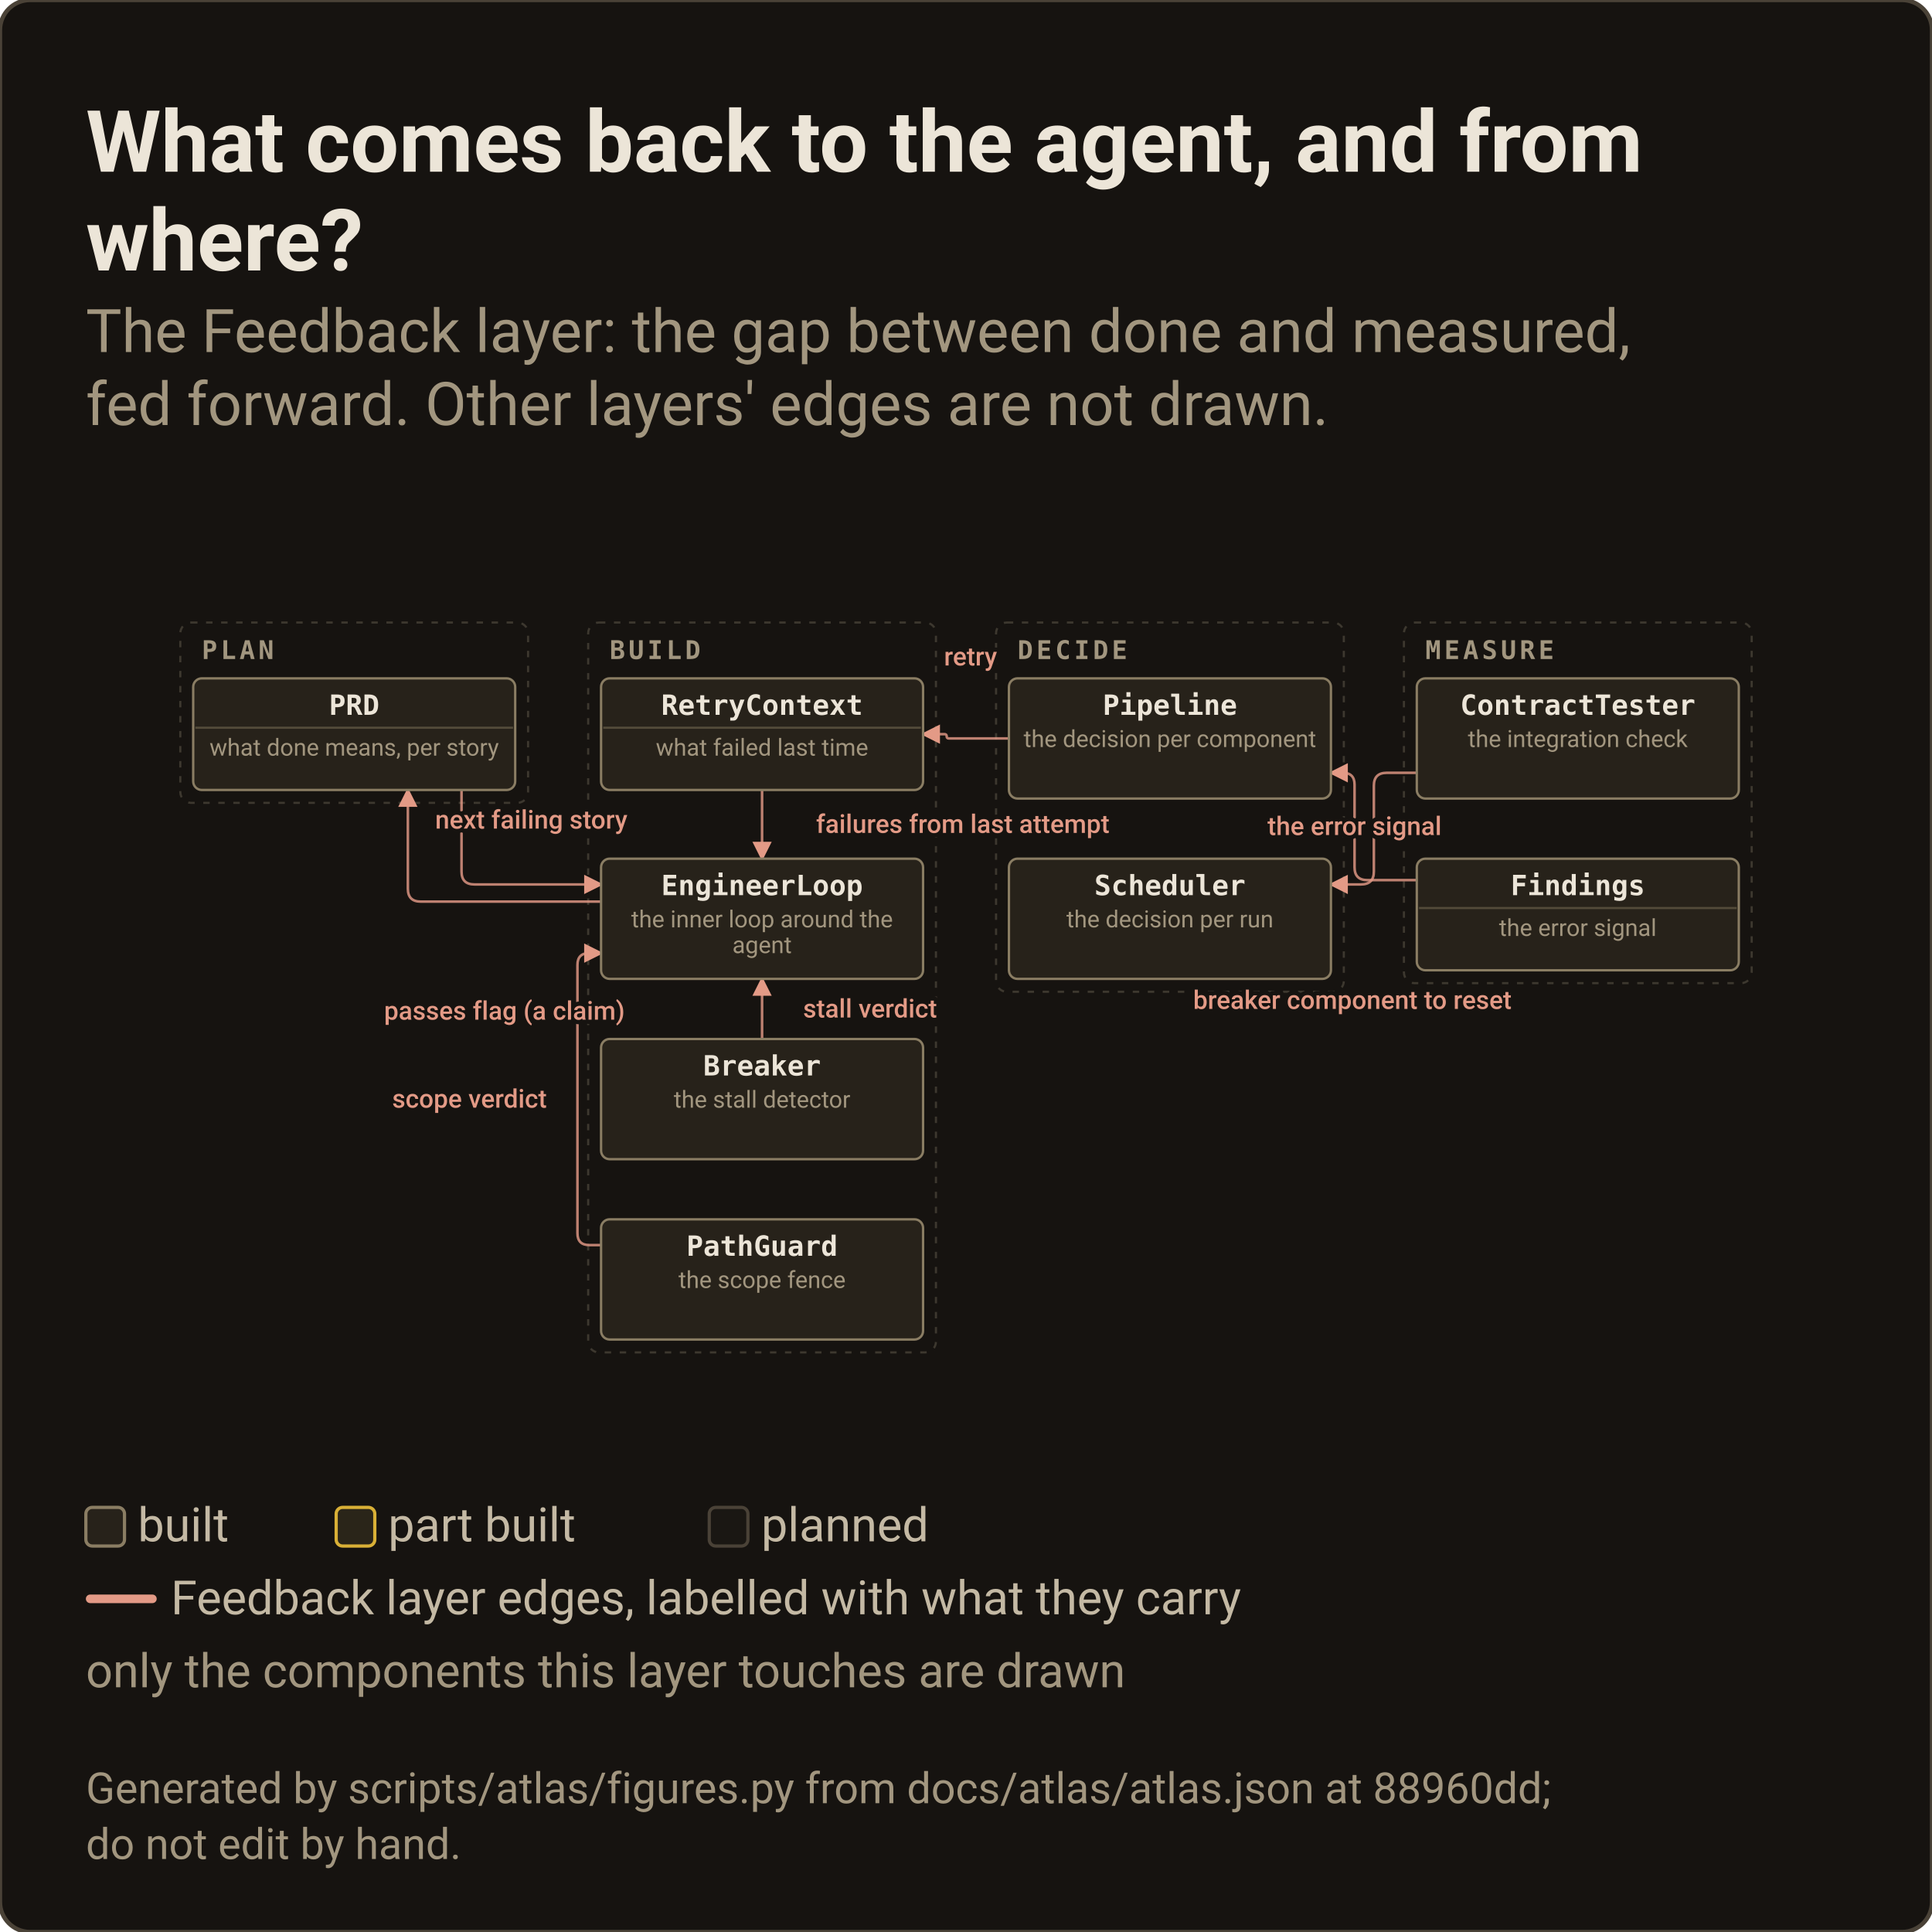
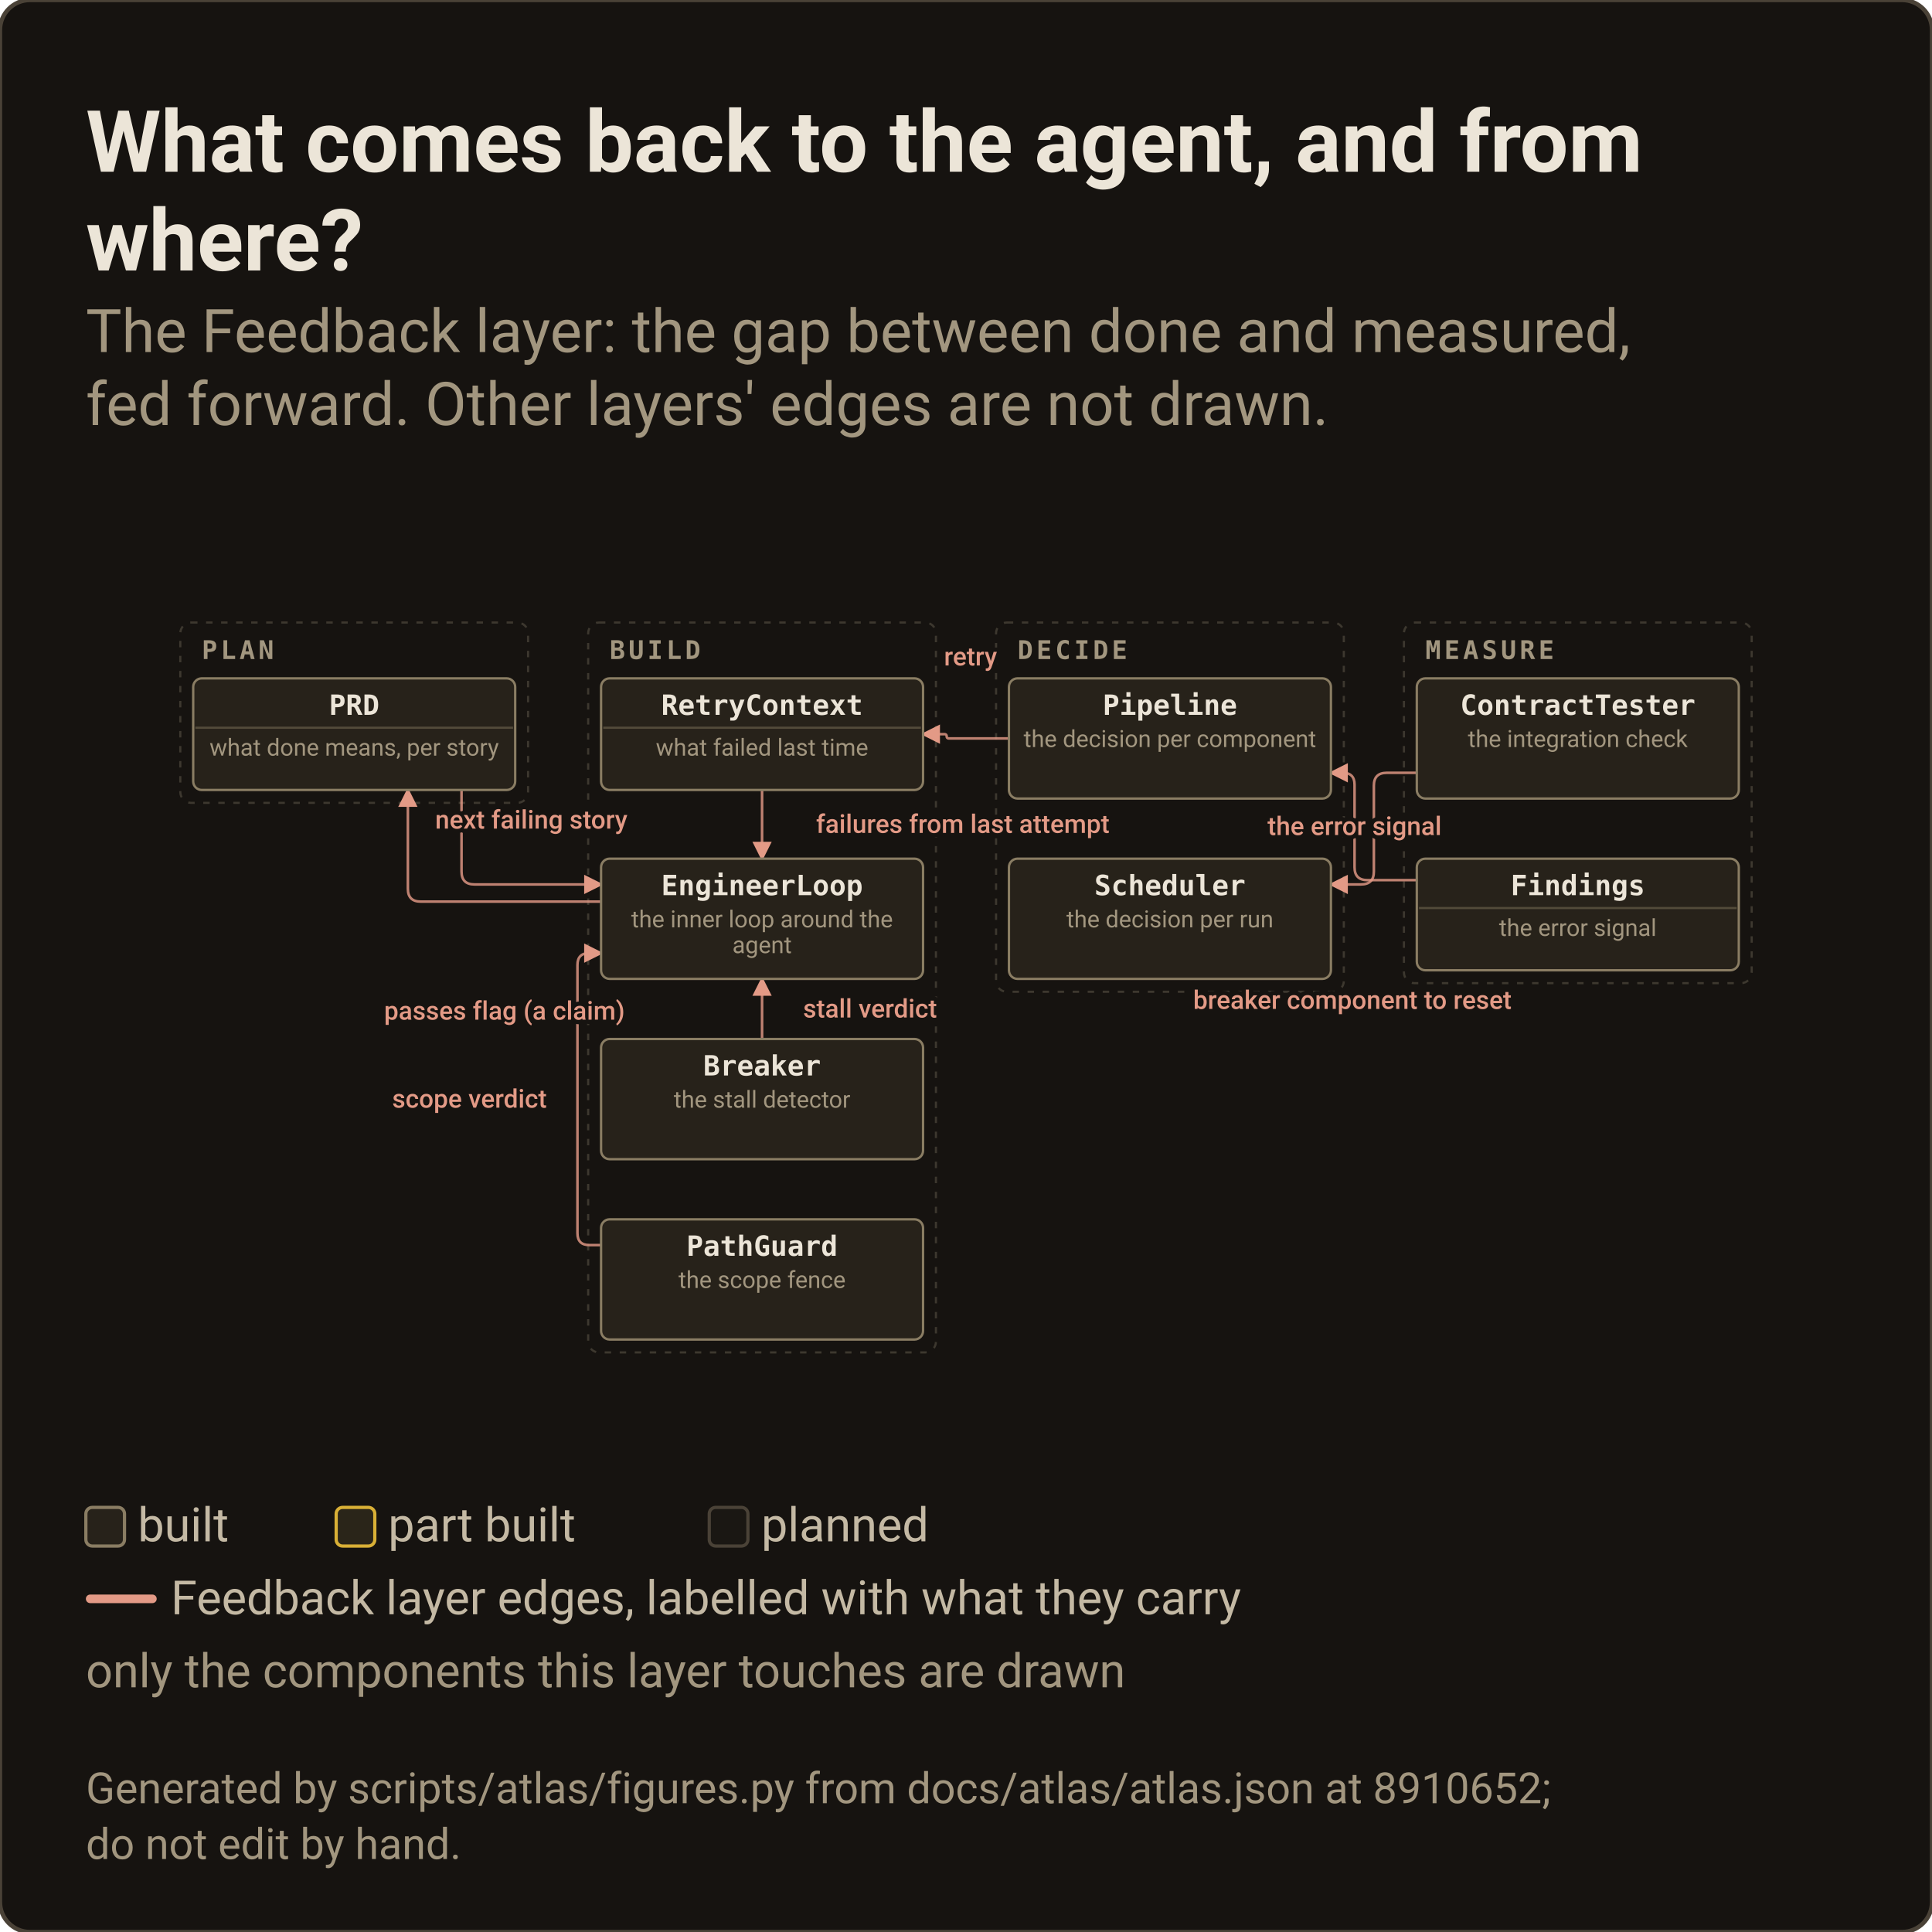
<svg xmlns="http://www.w3.org/2000/svg" width="900" height="900" viewBox="0 0 900 900" role="img" aria-label="Feedback layer of the kstrl system map">
  <rect x="0" y="0" width="900" height="900" rx="14" fill="#161310" stroke="#4A4237" stroke-width="2" />
  <text x="40.0" y="80.0" class="c0">What comes back to the agent, and from</text>
  <text x="40.0" y="126.0" class="c0">where?</text>
  <text x="40.0" y="164.0" class="c1">The Feedback layer: the gap between done and measured,</text>
  <text x="40.0" y="198.0" class="c1">fed forward. Other layers' edges are not drawn.</text>
  <svg id="map" x="76.0" y="216.0" width="748" height="464" viewBox="0 0 748 464" overflow="visible">
    <defs>
      <marker id="map-m-work" viewBox="0 0 8 8" refX="7" refY="4" markerUnits="userSpaceOnUse" markerWidth="9" markerHeight="9" orient="auto-start-reverse">
        <path d="M0,0 L8,4 L0,8 z" fill="#D9CDB2" />
      </marker>
      <marker id="map-m-measure" viewBox="0 0 8 8" refX="7" refY="4" markerUnits="userSpaceOnUse" markerWidth="9" markerHeight="9" orient="auto-start-reverse">
        <path d="M0,0 L8,4 L0,8 z" fill="#82A7BA" />
      </marker>
      <marker id="map-m-feedback" viewBox="0 0 8 8" refX="7" refY="4" markerUnits="userSpaceOnUse" markerWidth="9" markerHeight="9" orient="auto-start-reverse">
        <path d="M0,0 L8,4 L0,8 z" fill="#E39A86" />
      </marker>
      <marker id="map-m-operator" viewBox="0 0 8 8" refX="7" refY="4" markerUnits="userSpaceOnUse" markerWidth="9" markerHeight="9" orient="auto-start-reverse">
        <path d="M0,0 L8,4 L0,8 z" fill="#DD9BBD" />
      </marker>
      <marker id="map-m-trust" viewBox="0 0 8 8" refX="7" refY="4" markerUnits="userSpaceOnUse" markerWidth="9" markerHeight="9" orient="auto-start-reverse">
        <path d="M0,0 L8,4 L0,8 z" fill="#B48EC9" />
      </marker>
      <marker id="map-m-learn" viewBox="0 0 8 8" refX="7" refY="4" markerUnits="userSpaceOnUse" markerWidth="9" markerHeight="9" orient="auto-start-reverse">
        <path d="M0,0 L8,4 L0,8 z" fill="#86C9A9" />
      </marker>
      <marker id="map-m-record" viewBox="0 0 8 8" refX="7" refY="4" markerUnits="userSpaceOnUse" markerWidth="9" markerHeight="9" orient="auto-start-reverse">
        <path d="M0,0 L8,4 L0,8 z" fill="#B7C27C" />
      </marker>
      <marker id="map-m-change" viewBox="0 0 8 8" refX="7" refY="4" markerUnits="userSpaceOnUse" markerWidth="9" markerHeight="9" orient="auto-start-reverse">
        <path d="M0,0 L8,4 L0,8 z" fill="#E26D5A" />
      </marker>
      <marker id="map-m-reach" viewBox="0 0 8 8" refX="7" refY="4" markerUnits="userSpaceOnUse" markerWidth="9" markerHeight="9" orient="auto-start-reverse">
        <path d="M0,0 L8,4 L0,8 z" fill="#E5A84F" />
      </marker>
    </defs>
    <style>#map .node.quiet{opacity:.42}#map .node.planned{opacity:.5}#map .node.planned.quiet{opacity:.3}#map .node.meas .node__box{stroke:#82A7BA;stroke-width:2.2}#map .node.acts .node__box{stroke:#E5A84F;stroke-width:2.4}#map .node__ring{display:none;fill:none;stroke:#82A7BA;stroke-width:1.6}#map .node.meas .node__ring{display:inline}#map .flow.planned{opacity:.35}#map .flowlbl.planned{opacity:.5}#map .flow.off,#map .flowlbl.off{display:none}#map .flow.hot{opacity:1;stroke-opacity:1;stroke-width:2.6}#map .flowlbl.hot{opacity:1}</style>
    <rect x="8.0" y="74.0" width="162.0" height="84.0" rx="5" fill="none" stroke="#A2967F" stroke-opacity=".28" stroke-width="1" stroke-dasharray="3 4" />
    <text x="18.0" y="91.0" class="t1">PLAN</text>
    <rect x="198.0" y="74.0" width="162.0" height="340.0" rx="5" fill="none" stroke="#A2967F" stroke-opacity=".28" stroke-width="1" stroke-dasharray="3 4" />
    <text x="208.0" y="91.0" class="t1">BUILD</text>
    <rect x="388.0" y="74.0" width="162.0" height="172.0" rx="5" fill="none" stroke="#A2967F" stroke-opacity=".28" stroke-width="1" stroke-dasharray="3 4" />
    <text x="398.0" y="91.0" class="t1">DECIDE</text>
    <rect x="578.0" y="74.0" width="162.0" height="168.0" rx="5" fill="none" stroke="#A2967F" stroke-opacity=".28" stroke-width="1" stroke-dasharray="3 4" />
    <text x="588.0" y="91.0" class="t1">MEASURE</text>
    <g data-layer="flow">
      <path id="map-f15" class="flow build" data-edge="15" data-from="RetryContext" data-to="EngineerLoop" data-art="failures from last attempt" data-kind="build" data-layer="feedback" d="M 279.0 152.0 L 279.0 184.0" fill="none" stroke="#E39A86" stroke-opacity="0.82" stroke-width="1.2" stroke-linecap="round" marker-end="url(#map-m-feedback)" />
      <path id="map-f19" class="flow build" data-edge="19" data-from="PRD" data-to="EngineerLoop" data-art="next failing story" data-kind="build" data-layer="feedback" d="M 139.0 152.0 L 139.0 190.0 Q 139.0 196.0 145.0 196.0 L 204.0 196.0" fill="none" stroke="#E39A86" stroke-opacity="0.82" stroke-width="1.2" stroke-linecap="round" marker-end="url(#map-m-feedback)" />
      <path id="map-f20" class="flow build" data-edge="20" data-from="EngineerLoop" data-to="PRD" data-art="passes flag (a claim)" data-kind="build" data-layer="feedback" d="M 204.0 204.0 L 120.0 204.0 Q 114.0 204.0 114.0 198.0 L 114.0 152.0" fill="none" stroke="#E39A86" stroke-opacity="0.82" stroke-width="1.2" stroke-linecap="round" marker-end="url(#map-m-feedback)" />
      <path id="map-f21" class="flow build" data-edge="21" data-from="Breaker" data-to="EngineerLoop" data-art="stall verdict" data-kind="build" data-layer="feedback" d="M 279.0 268.0 L 279.0 240.0" fill="none" stroke="#E39A86" stroke-opacity="0.82" stroke-width="1.2" stroke-linecap="round" marker-end="url(#map-m-feedback)" />
      <path id="map-f22" class="flow build" data-edge="22" data-from="PathGuard" data-to="EngineerLoop" data-art="scope verdict" data-kind="build" data-layer="feedback" d="M 204.0 364.0 L 198.5 364.0 Q 193.0 364.0 193.0 358.5 L 193.0 233.5 Q 193.0 228.0 198.5 228.0 L 204.0 228.0" fill="none" stroke="#E39A86" stroke-opacity="0.82" stroke-width="1.2" stroke-linecap="round" marker-end="url(#map-m-feedback)" />
      <path id="map-f35" class="flow decide" data-edge="35" data-from="Findings" data-to="Pipeline" data-art="the error signal" data-kind="decide" data-layer="feedback" d="M 584.0 194.0 L 561.0 194.0 Q 555.0 194.0 555.0 188.0 L 555.0 149.5 Q 555.0 144.0 549.5 144.0 L 544.0 144.0" fill="none" stroke="#E39A86" stroke-opacity="0.82" stroke-width="1.2" stroke-linecap="round" marker-end="url(#map-m-feedback)" />
      <path id="map-f36" class="flow decide" data-edge="36" data-from="Pipeline" data-to="RetryContext" data-art="retry" data-kind="decide" data-layer="feedback" d="M 394.0 128.0 L 366.0 128.0 Q 365.0 128.0 365.0 127.0 L 365.0 127.0 Q 365.0 126.0 364.0 126.0 L 354.0 126.0" fill="none" stroke="#E39A86" stroke-opacity="0.82" stroke-width="1.2" stroke-linecap="round" marker-end="url(#map-m-feedback)" />
      <path id="map-f42" class="flow decide" data-edge="42" data-from="ContractTester" data-to="Scheduler" data-art="breaker component to reset" data-kind="decide" data-layer="feedback" d="M 584.0 144.0 L 570.0 144.0 Q 564.0 144.0 564.0 150.0 L 564.0 190.0 Q 564.0 196.0 558.0 196.0 L 544.0 196.0" fill="none" stroke="#E39A86" stroke-opacity="0.82" stroke-width="1.2" stroke-linecap="round" marker-end="url(#map-m-feedback)" />
    </g>
    <g class="node built" data-id="PRD" data-kind="store" data-state="built" data-region="plan" role="button" tabindex="0" aria-label="PRD, what done means, per story, built">
      <rect class="node__box" x="14.0" y="100.0" width="150.0" height="52.0" rx="4.0" fill="#27221A" stroke="#8A7D63" stroke-width="1.1" />
      <rect class="node__ring" x="17.0" y="103.0" width="144.0" height="46.0" rx="3.0" />
      <text x="89.0" y="117.0" class="t2">PRD</text>
      <line x1="15.0" y1="123.0" x2="163.0" y2="123.0" stroke="#8A7D63" stroke-opacity=".45" stroke-width="1" />
      <g data-layer="job">
        <text x="89.0" y="136.0" class="t3">what done means, per story</text>
      </g>
    </g>
    <g class="node built" data-id="RetryContext" data-kind="store" data-state="built" data-region="build" role="button" tabindex="0" aria-label="RetryContext, what failed last time, built">
      <rect class="node__box" x="204.0" y="100.0" width="150.0" height="52.0" rx="4.0" fill="#27221A" stroke="#8A7D63" stroke-width="1.1" />
      <rect class="node__ring" x="207.0" y="103.0" width="144.0" height="46.0" rx="3.0" />
      <text x="279.0" y="117.0" class="t2">RetryContext</text>
      <line x1="205.0" y1="123.0" x2="353.0" y2="123.0" stroke="#8A7D63" stroke-opacity=".45" stroke-width="1" />
      <g data-layer="job">
        <text x="279.0" y="136.0" class="t3">what failed last time</text>
      </g>
    </g>
    <g class="node built" data-id="EngineerLoop" data-kind="component" data-state="built" data-region="build" role="button" tabindex="0" aria-label="EngineerLoop, the inner loop around the agent, built">
      <rect class="node__box" x="204.0" y="184.0" width="150.0" height="56.0" rx="4.0" fill="#27221A" stroke="#8A7D63" stroke-width="1.1" />
      <rect class="node__ring" x="207.0" y="187.0" width="144.0" height="50.0" rx="3.0" />
      <text x="279.0" y="201.0" class="t2">EngineerLoop</text>
      <g data-layer="job">
        <text x="279.0" y="216.0" class="t3">the inner loop around the</text>
        <text x="279.0" y="228.0" class="t3">agent</text>
      </g>
    </g>
    <g class="node built" data-id="Breaker" data-kind="component" data-state="built" data-region="build" role="button" tabindex="0" aria-label="Breaker, the stall detector, built">
      <rect class="node__box" x="204.0" y="268.0" width="150.0" height="56.0" rx="4.0" fill="#27221A" stroke="#8A7D63" stroke-width="1.1" />
      <rect class="node__ring" x="207.0" y="271.0" width="144.0" height="50.0" rx="3.0" />
      <text x="279.0" y="285.0" class="t2">Breaker</text>
      <g data-layer="job">
        <text x="279.0" y="300.0" class="t3">the stall detector</text>
      </g>
    </g>
    <g class="node built" data-id="PathGuard" data-kind="component" data-state="built" data-region="build" role="button" tabindex="0" aria-label="PathGuard, the scope fence, built">
      <rect class="node__box" x="204.0" y="352.0" width="150.0" height="56.0" rx="4.0" fill="#27221A" stroke="#8A7D63" stroke-width="1.1" />
      <rect class="node__ring" x="207.0" y="355.0" width="144.0" height="50.0" rx="3.0" />
      <text x="279.0" y="369.0" class="t2">PathGuard</text>
      <g data-layer="job">
        <text x="279.0" y="384.0" class="t3">the scope fence</text>
      </g>
    </g>
    <g class="node built" data-id="ContractTester" data-kind="component" data-state="built" data-region="measure" role="button" tabindex="0" aria-label="ContractTester, the integration check, built">
      <rect class="node__box" x="584.0" y="100.0" width="150.0" height="56.0" rx="4.0" fill="#27221A" stroke="#8A7D63" stroke-width="1.1" />
      <rect class="node__ring" x="587.0" y="103.0" width="144.0" height="50.0" rx="3.0" />
      <text x="659.0" y="117.0" class="t2">ContractTester</text>
      <g data-layer="job">
        <text x="659.0" y="132.0" class="t3">the integration check</text>
      </g>
    </g>
    <g class="node built" data-id="Findings" data-kind="store" data-state="built" data-region="measure" role="button" tabindex="0" aria-label="Findings, the error signal, built">
      <rect class="node__box" x="584.0" y="184.0" width="150.0" height="52.0" rx="4.0" fill="#27221A" stroke="#8A7D63" stroke-width="1.1" />
      <rect class="node__ring" x="587.0" y="187.0" width="144.0" height="46.0" rx="3.0" />
      <text x="659.0" y="201.0" class="t2">Findings</text>
      <line x1="585.0" y1="207.0" x2="733.0" y2="207.0" stroke="#8A7D63" stroke-opacity=".45" stroke-width="1" />
      <g data-layer="job">
        <text x="659.0" y="220.0" class="t3">the error signal</text>
      </g>
    </g>
    <g class="node built" data-id="Pipeline" data-kind="component" data-state="built" data-region="decide" role="button" tabindex="0" aria-label="Pipeline, the decision per component, built">
      <rect class="node__box" x="394.0" y="100.0" width="150.0" height="56.0" rx="4.0" fill="#27221A" stroke="#8A7D63" stroke-width="1.1" />
      <rect class="node__ring" x="397.0" y="103.0" width="144.0" height="50.0" rx="3.0" />
      <text x="469.0" y="117.0" class="t2">Pipeline</text>
      <g data-layer="job">
        <text x="469.0" y="132.0" class="t3">the decision per component</text>
      </g>
    </g>
    <g class="node built" data-id="Scheduler" data-kind="component" data-state="built" data-region="decide" role="button" tabindex="0" aria-label="Scheduler, the decision per run, built">
      <rect class="node__box" x="394.0" y="184.0" width="150.0" height="56.0" rx="4.0" fill="#27221A" stroke="#8A7D63" stroke-width="1.1" />
      <rect class="node__ring" x="397.0" y="187.0" width="144.0" height="50.0" rx="3.0" />
      <text x="469.0" y="201.0" class="t2">Scheduler</text>
      <g data-layer="job">
        <text x="469.0" y="216.0" class="t3">the decision per run</text>
      </g>
    </g>
    <g data-layer="flow">
      <g class="flowlbl build" data-edge="15" data-from="RetryContext" data-to="EngineerLoop" data-layer="feedback">
        <text x="372.5" y="172.0" class="t0">failures from last attempt</text>
      </g>
      <g class="flowlbl build" data-edge="19" data-from="PRD" data-to="EngineerLoop" data-layer="feedback">
        <text x="171.5" y="170.0" class="t0">next failing story</text>
      </g>
      <g class="flowlbl build" data-edge="20" data-from="EngineerLoop" data-to="PRD" data-layer="feedback">
        <text x="159.0" y="259.0" class="t0">passes flag (a claim)</text>
      </g>
      <g class="flowlbl build" data-edge="21" data-from="Breaker" data-to="EngineerLoop" data-layer="feedback">
        <text x="329.3" y="258.0" class="t0">stall verdict</text>
      </g>
      <g class="flowlbl build" data-edge="22" data-from="PathGuard" data-to="EngineerLoop" data-layer="feedback">
        <text x="142.7" y="300.0" class="t0">scope verdict</text>
      </g>
      <g class="flowlbl decide" data-edge="35" data-from="Findings" data-to="Pipeline" data-layer="feedback">
        <text x="555.0" y="173.0" class="t0">the error signal</text>
      </g>
      <g class="flowlbl decide" data-edge="36" data-from="Pipeline" data-to="RetryContext" data-layer="feedback">
        <text x="376.1" y="94.0" class="t0">retry</text>
      </g>
      <g class="flowlbl decide" data-edge="42" data-from="ContractTester" data-to="Scheduler" data-layer="feedback">
        <text x="554.0" y="254.0" class="t0">breaker component to reset</text>
      </g>
    </g>
    <style>#map .t0{font-family:ui-sans-serif,system-ui,-apple-system,"SF Pro Text","Segoe UI",Roboto,"Helvetica Neue",Arial,sans-serif;font-size:12.0px;font-weight:500;fill:#E39A86;text-anchor:middle;paint-order:stroke;stroke:#161310;stroke-width:4;stroke-linejoin:round}#map .t1{font-family:ui-monospace,"SF Mono",SFMono-Regular,"JetBrains Mono",Menlo,Consolas,monospace;font-size:12.0px;font-weight:600;fill:#A2967F;text-anchor:start;letter-spacing:.13em}#map .t2{font-family:ui-monospace,"SF Mono",SFMono-Regular,"JetBrains Mono",Menlo,Consolas,monospace;font-size:13.0px;font-weight:600;fill:#ECE5D8;text-anchor:middle}#map .t3{font-family:ui-sans-serif,system-ui,-apple-system,"SF Pro Text","Segoe UI",Roboto,"Helvetica Neue",Arial,sans-serif;font-size:11.0px;font-weight:400;fill:#A2967F;text-anchor:middle}</style>
  </svg>
  <rect x="40.0" y="702.2" width="18" height="18" rx="3" fill="#27221A" stroke="#8A7D63" stroke-width="1.5" />
  <text x="64.2" y="718.0" class="c2">built</text>
  <rect x="156.6" y="702.2" width="18" height="18" rx="3" fill="#2A2519" stroke="#D9B036" stroke-width="1.5" />
  <text x="180.8" y="718.0" class="c2">part built</text>
  <rect x="330.4" y="702.2" width="18" height="18" rx="3" fill="#1A1713" stroke="#4A4237" stroke-width="1.5" />
  <text x="354.6" y="718.0" class="c2">planned</text>
  <rect x="40.0" y="742.8" width="33" height="4" rx="2" fill="#E39A86" />
  <text x="79.6" y="752.0" class="c2">Feedback layer edges, labelled with what they carry</text>
  <text x="40.0" y="786.0" class="c3">only the components this layer touches are drawn</text>
-   <text x="40.0" y="840.0" class="c4">Generated by scripts/atlas/figures.py from docs/atlas/atlas.json at 88960dd;</text>
+   <text x="40.0" y="840.0" class="c4">Generated by scripts/atlas/figures.py from docs/atlas/atlas.json at 8910652;</text>
  <text x="40.0" y="866.0" class="c4">do not edit by hand.</text>
  <style>.c0{font-family:ui-sans-serif,system-ui,-apple-system,"SF Pro Text","Segoe UI",Roboto,"Helvetica Neue",Arial,sans-serif;font-size:40.0px;font-weight:600;fill:#ECE5D8;text-anchor:start}.c1{font-family:ui-sans-serif,system-ui,-apple-system,"SF Pro Text","Segoe UI",Roboto,"Helvetica Neue",Arial,sans-serif;font-size:28.0px;font-weight:400;fill:#A2967F;text-anchor:start}.c2{font-family:ui-sans-serif,system-ui,-apple-system,"SF Pro Text","Segoe UI",Roboto,"Helvetica Neue",Arial,sans-serif;font-size:22.0px;font-weight:400;fill:#C4B9A4;text-anchor:start}.c3{font-family:ui-sans-serif,system-ui,-apple-system,"SF Pro Text","Segoe UI",Roboto,"Helvetica Neue",Arial,sans-serif;font-size:22.0px;font-weight:400;fill:#A2967F;text-anchor:start}.c4{font-family:ui-sans-serif,system-ui,-apple-system,"SF Pro Text","Segoe UI",Roboto,"Helvetica Neue",Arial,sans-serif;font-size:20.0px;font-weight:400;fill:#A2967F;text-anchor:start}</style>
</svg>
